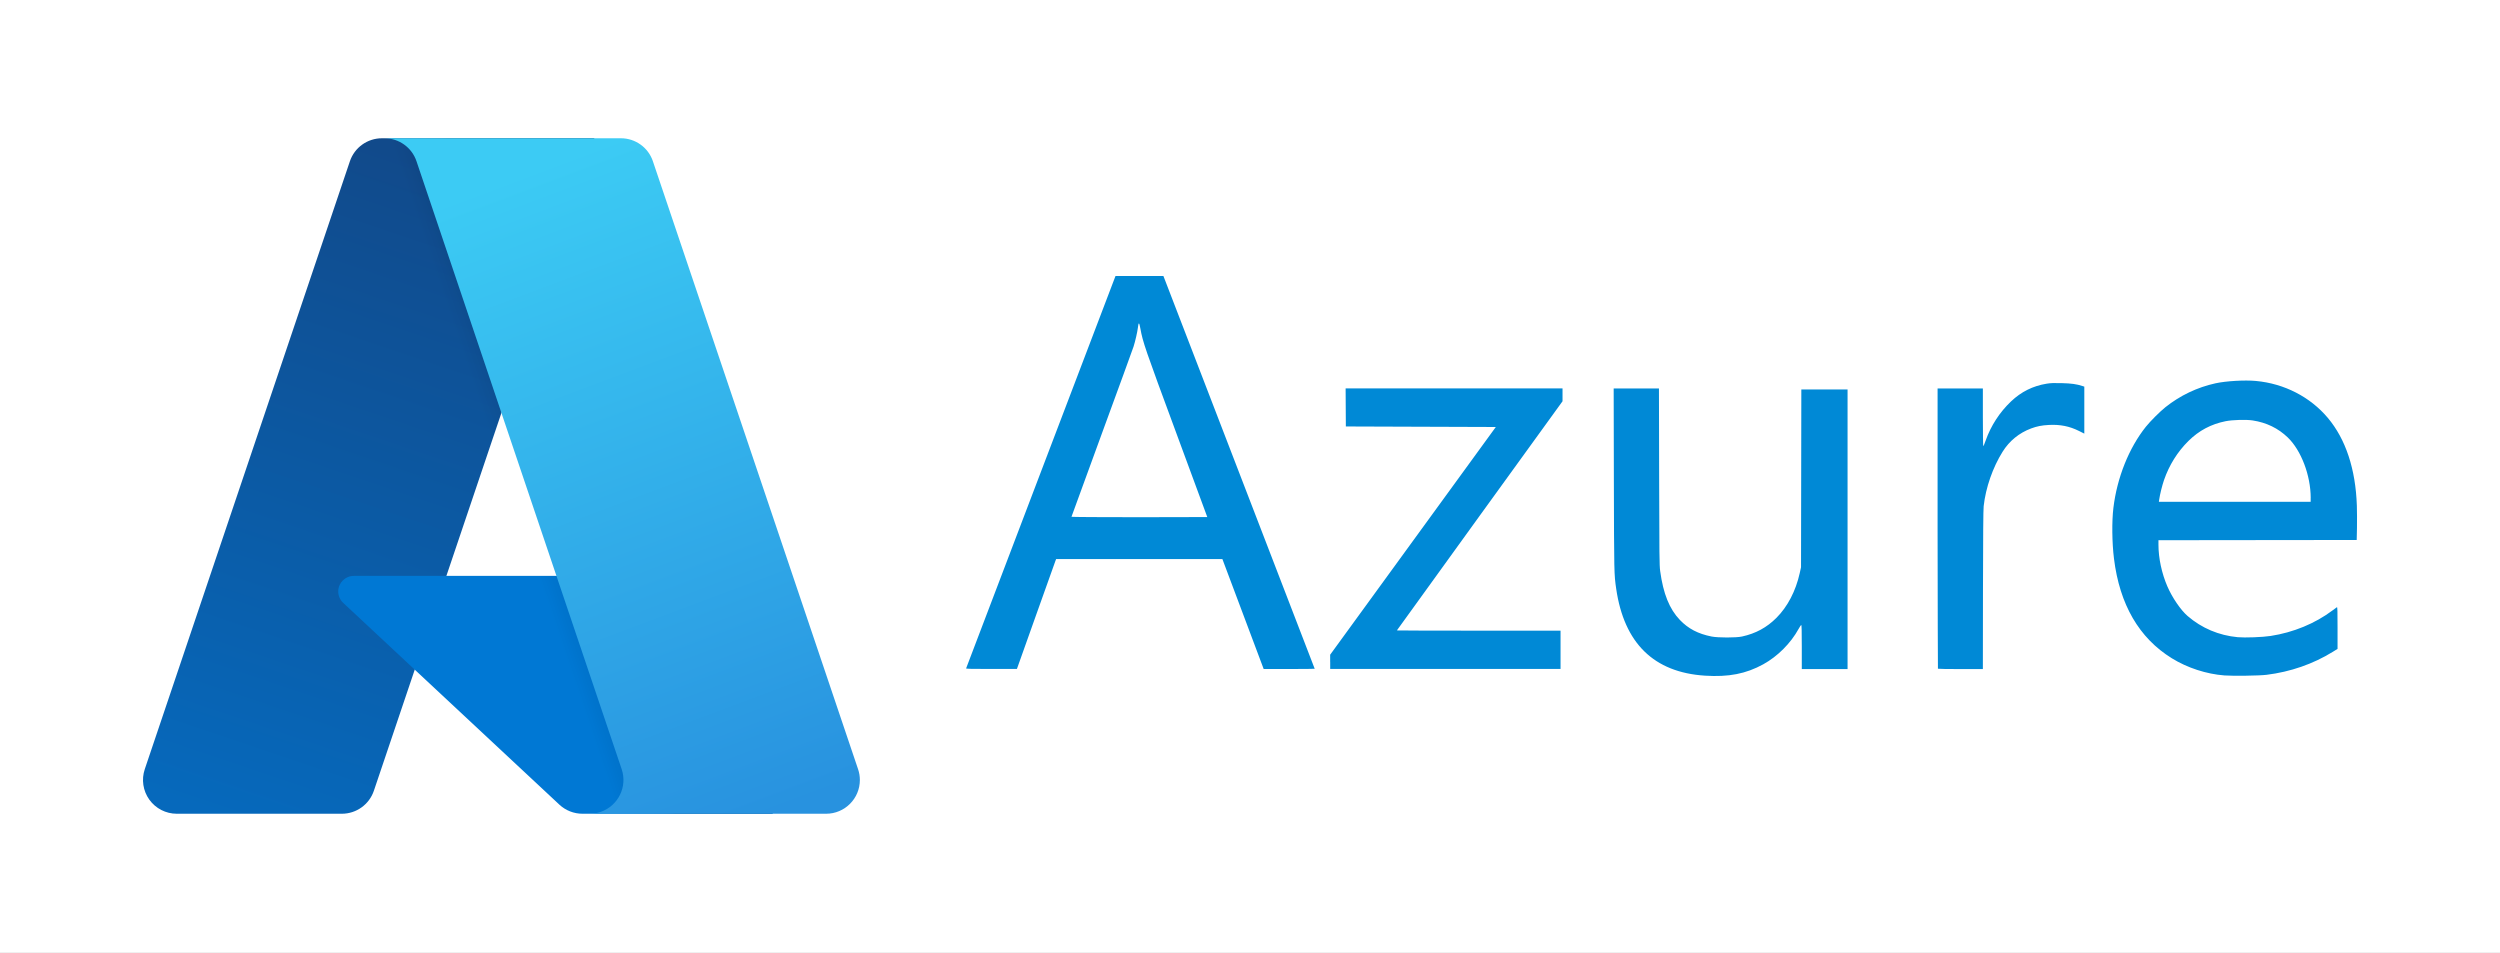
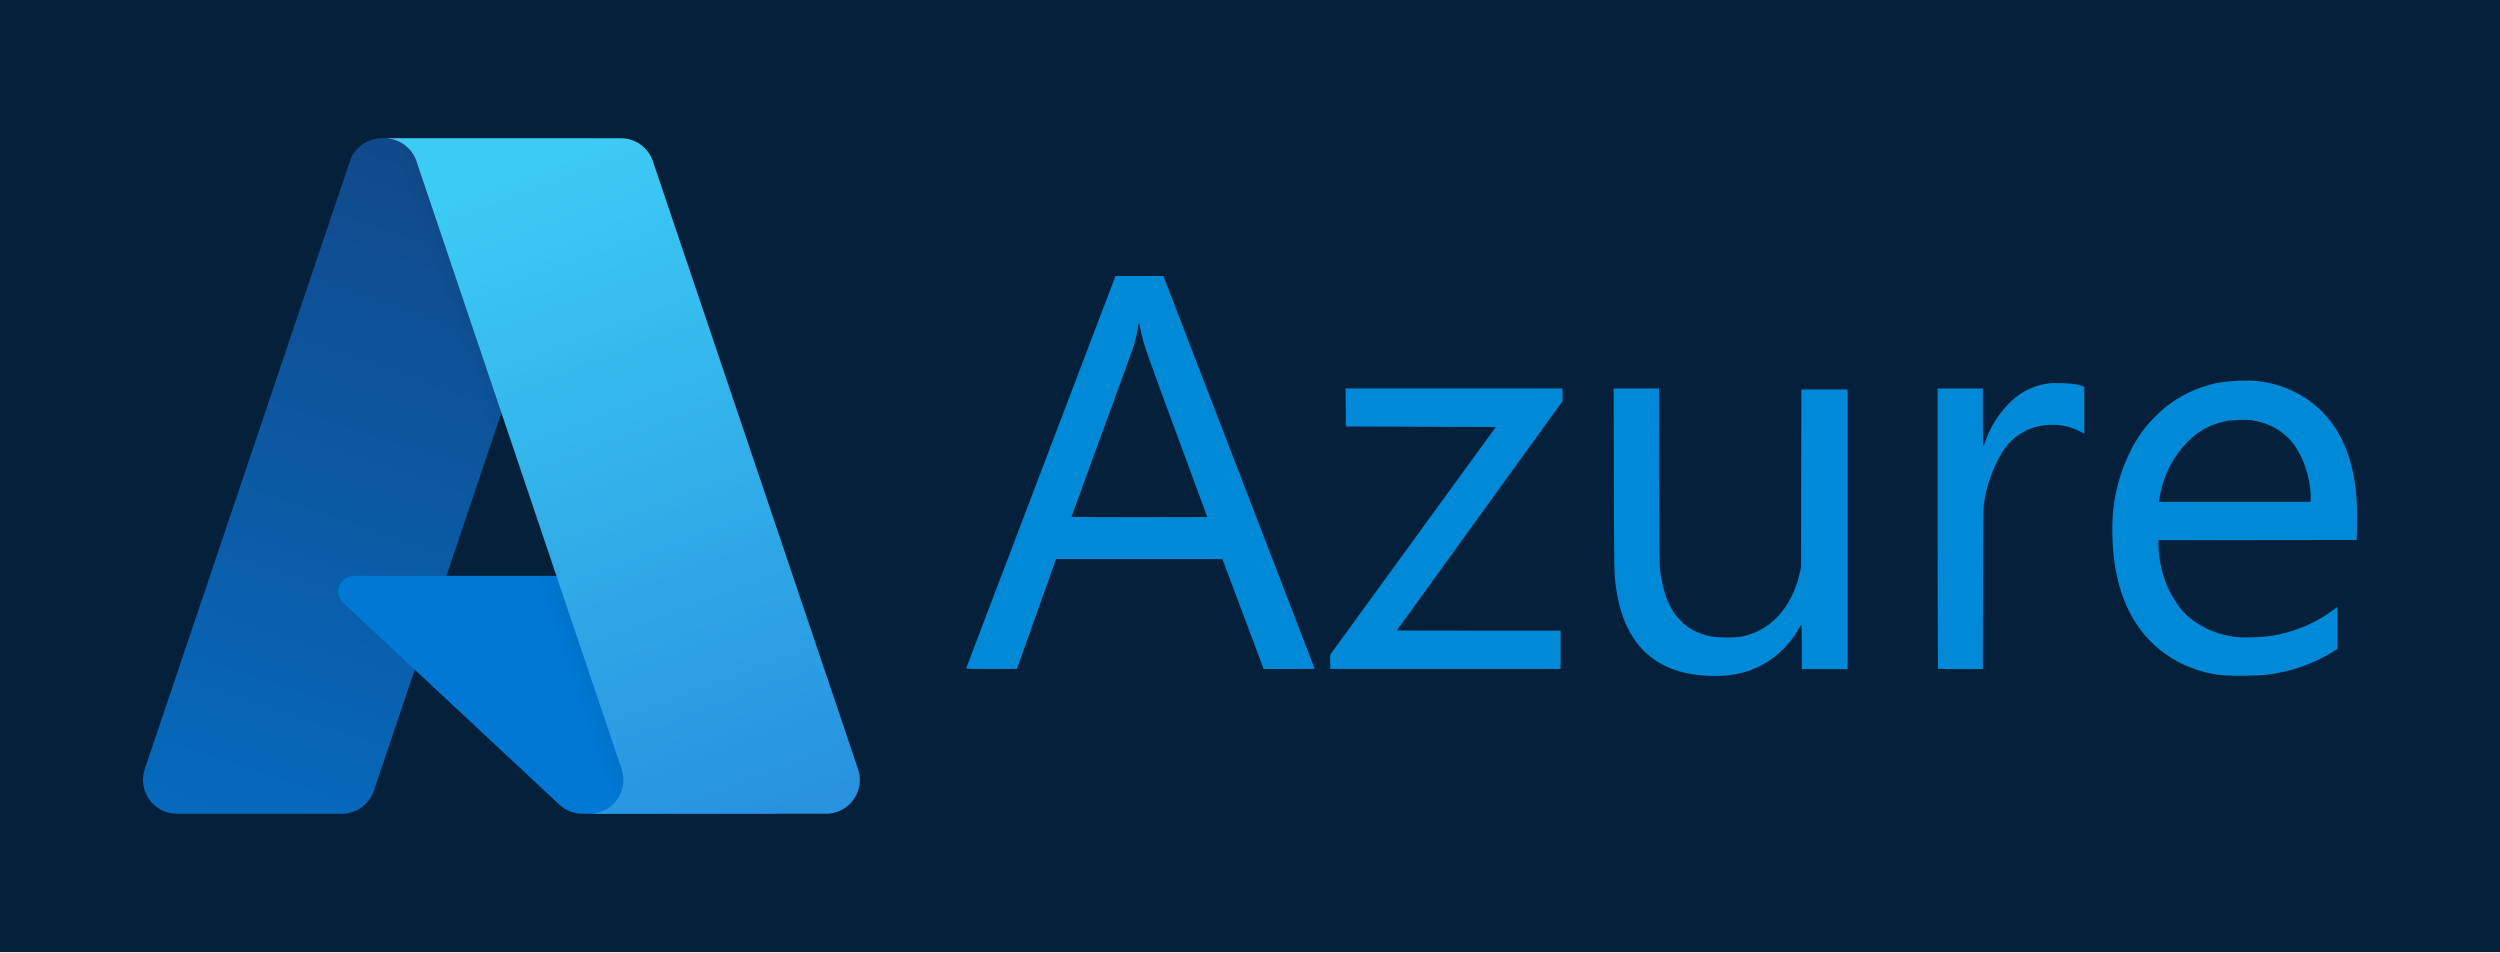
<svg xmlns="http://www.w3.org/2000/svg" viewBox="0 0 656.5 250">
  <defs>
    <linearGradient id="a" x1="-3938.96" x2="-3975.98" y1="203.26" y2="312.64" gradientTransform="translate(6275.22 -268.14)scale(1.56)" gradientUnits="userSpaceOnUse">
      <stop offset="0" stop-color="#114a8b" />
      <stop offset="1" stop-color="#0669bc" />
    </linearGradient>
    <linearGradient id="b" x1="-3927.39" x2="-3935.96" y1="254.24" y2="257.13" gradientTransform="translate(6275.22 -268.14)scale(1.56)" gradientUnits="userSpaceOnUse">
      <stop offset="0" stop-opacity=".3" />
      <stop offset=".07" stop-opacity=".2" />
      <stop offset=".32" stop-opacity=".1" />
      <stop offset=".62" stop-opacity=".05" />
      <stop offset="1" stop-opacity="0" />
    </linearGradient>
    <linearGradient id="c" x1="-3931.84" x2="-3891.2" y1="199.97" y2="308.25" gradientTransform="translate(6275.22 -268.14)scale(1.56)" gradientUnits="userSpaceOnUse">
      <stop offset="0" stop-color="#3ccbf4" />
      <stop offset="1" stop-color="#2892df" />
    </linearGradient>
  </defs>
-   <path d="M0 0h656.5v250H0z" style="fill:#fff" />
+   <path d="M0 0h656.5v250H0z" style="fill:#04203b" />
  <path d="M447.74 177.43c-13.44-.86-21.25-8.51-23.33-22.84-.55-3.81-.55-3.91-.61-28.64l-.05-23.94h11.89l.05 23.16c.04 20.87.07 23.32.27 24.78.81 5.96 2.42 9.96 5.17 12.84 2.2 2.3 4.77 3.65 8.33 4.36 1.68.34 6.46.34 7.99 0 3.61-.79 6.5-2.36 9.05-4.91 2.91-2.91 5.06-7.03 6.1-11.7l.35-1.57.04-23.35.04-23.35h12.14v73.42h-12.02v-5.82c0-3.96-.04-5.81-.14-5.78-.07.02-.38.5-.69 1.05-2.07 3.78-5.52 7.23-9.3 9.31-4.53 2.49-9.08 3.38-15.29 2.98Zm136.4-.06c-4.74-.36-9.74-1.99-13.82-4.51-8.6-5.32-13.7-14.1-15.19-26.17-.52-4.18-.58-9.79-.15-13.34.96-7.93 4.08-15.72 8.52-21.28 1.14-1.43 3.72-4.01 5.14-5.14 3.85-3.07 8.35-5.22 13.13-6.27 2.78-.61 7.69-.9 10.65-.62 7.43.69 14.24 4.19 18.87 9.7 4.7 5.6 7.29 13.41 7.62 23.04.05 1.51.06 4.15.03 5.88l-.07 3.14-26.03.03-26.03.03v1.16c0 3.54.86 7.56 2.35 10.99 1.28 2.95 3.49 6.18 5.29 7.74 3.7 3.2 8.24 5.12 13.2 5.58 1.84.17 6.53 0 8.62-.33 5.98-.92 11.66-3.26 16.26-6.71.54-.4 1.06-.78 1.15-.84.13-.08.17.97.16 5.42v5.53l-1.23.76c-5.19 3.21-11.14 5.27-17.44 6.05-1.88.23-8.78.33-11.03.16m22.65-46.61c0-5.92-2.5-12.5-6.03-15.89-2.52-2.42-5.57-3.9-9.19-4.46-1.71-.27-5.33-.16-7.13.2-3.82.77-6.98 2.45-9.74 5.17-2.9 2.87-5.07 6.35-6.44 10.31-.49 1.43-1.07 3.77-1.25 5.07l-.09.62h39.86v-1.03ZM253.7 175.52c.03-.09 8.87-23.31 19.64-51.6l19.59-51.44h12.58l.52 1.34c1.6 4.09 39.21 101.75 39.21 101.8 0 .03-3.01.06-6.7.06h-6.7l-5.42-14.44-5.42-14.43h-43.66l-.19.49c-.1.27-2.42 6.76-5.15 14.43l-4.96 13.94h-6.71c-5.31 0-6.7-.03-6.65-.16Zm63.34-39.72s-3.65-9.91-8.11-21.98c-8.34-22.57-8.81-23.93-9.47-27.56-.31-1.7-.47-1.75-.65-.2-.13 1.11-.7 3.59-1.14 4.96-.22.68-3.97 10.99-8.35 22.91-4.37 11.92-7.95 21.72-7.95 21.78s8.02.11 17.83.11 17.83-.02 17.83-.04Zm32.26 38.01v-1.88l21.75-29.9 21.75-29.9-19.69-.07-19.69-.07-.03-5-.03-5h56.96v3.38l-21.75 30.06c-11.96 16.53-21.75 30.09-21.75 30.12s9.67.06 21.49.06h21.49v10.06h-60.49v-1.88Zm159.6 1.79s-.09-16.63-.09-36.84v-36.75h11.89v7.58c0 4.17.05 7.58.11 7.58s.35-.68.64-1.52c1.34-3.82 3.65-7.39 6.64-10.23 2.69-2.56 5.76-4.08 9.39-4.67 1.02-.16 1.88-.2 3.92-.14 2.56.07 3.9.25 5.45.76l.49.16v12.34l-1.4-.7c-2.48-1.24-4.93-1.73-7.87-1.58-1.92.1-3.17.35-4.7.92-3.15 1.18-5.71 3.27-7.49 6.12-2.58 4.12-4.43 9.42-4.97 14.3-.1.87-.16 7.99-.18 22.03l-.03 20.74h-5.86c-3.22 0-5.89-.04-5.94-.09Z" style="fill:#0089d6" />
  <path d="M100.3 36.31h55.71L98.18 207.65a8.88 8.88 0 0 1-8.41 6.04H46.42a8.868 8.868 0 0 1-8.4-11.71L91.88 42.35a8.88 8.88 0 0 1 8.42-6.04" style="fill:url(#a)" />
  <path d="M181.25 151.23H92.91c-2.26 0-4.09 1.83-4.09 4.08 0 1.14.47 2.22 1.3 3l56.76 52.98a8.93 8.93 0 0 0 6.09 2.4h50.02z" style="fill:#0078d4" />
  <path d="M100.3 36.31a8.82 8.82 0 0 0-8.44 6.16L38.07 201.84c-1.65 4.6.74 9.68 5.35 11.33.97.35 1.99.52 3.01.52H90.9c3.37-.6 6.16-2.97 7.3-6.2l10.73-31.61 38.32 35.74a9.08 9.08 0 0 0 5.7 2.08h49.83l-21.86-62.46h-63.71l39-114.92H100.3Z" style="fill:url(#b)" />
  <path d="M171.45 42.34a8.86 8.86 0 0 0-8.4-6.03h-62.08c3.81 0 7.19 2.43 8.4 6.03l53.88 159.64c1.57 4.64-.93 9.67-5.57 11.24-.91.31-1.87.47-2.84.47h62.09c4.9 0 8.87-3.97 8.87-8.87 0-.96-.16-1.92-.47-2.83L171.45 42.35Z" style="fill:url(#c)" />
</svg>
